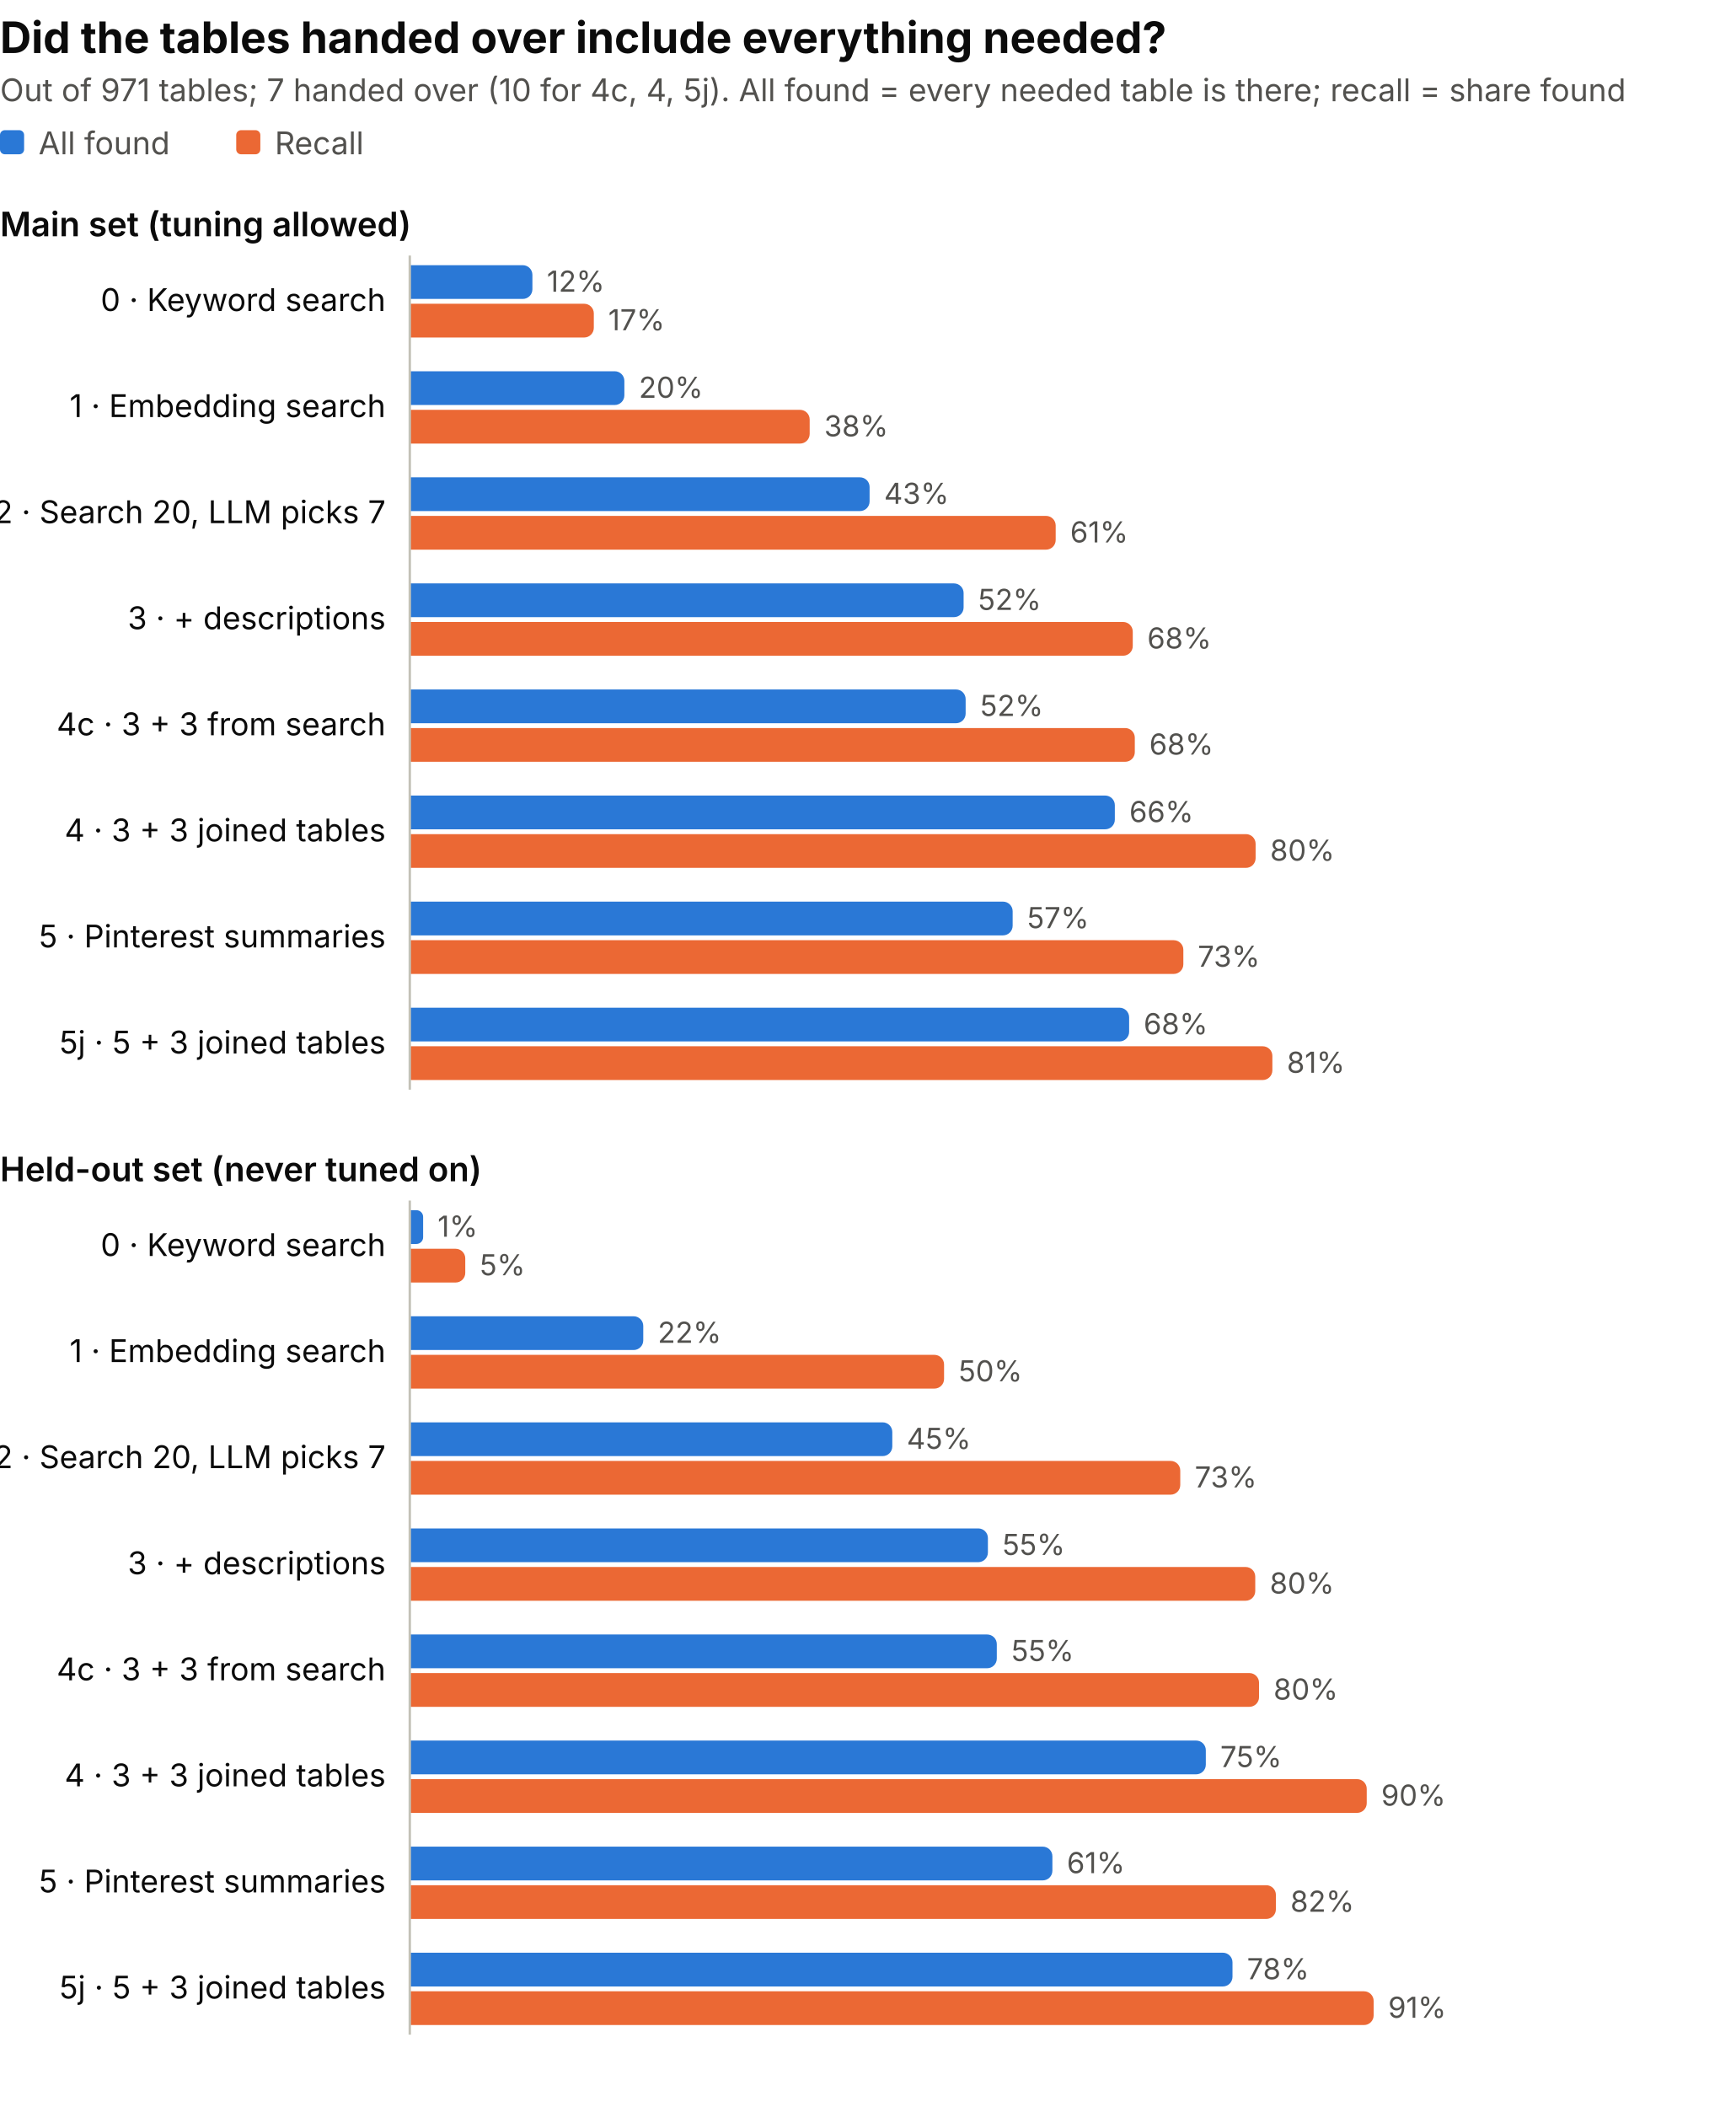
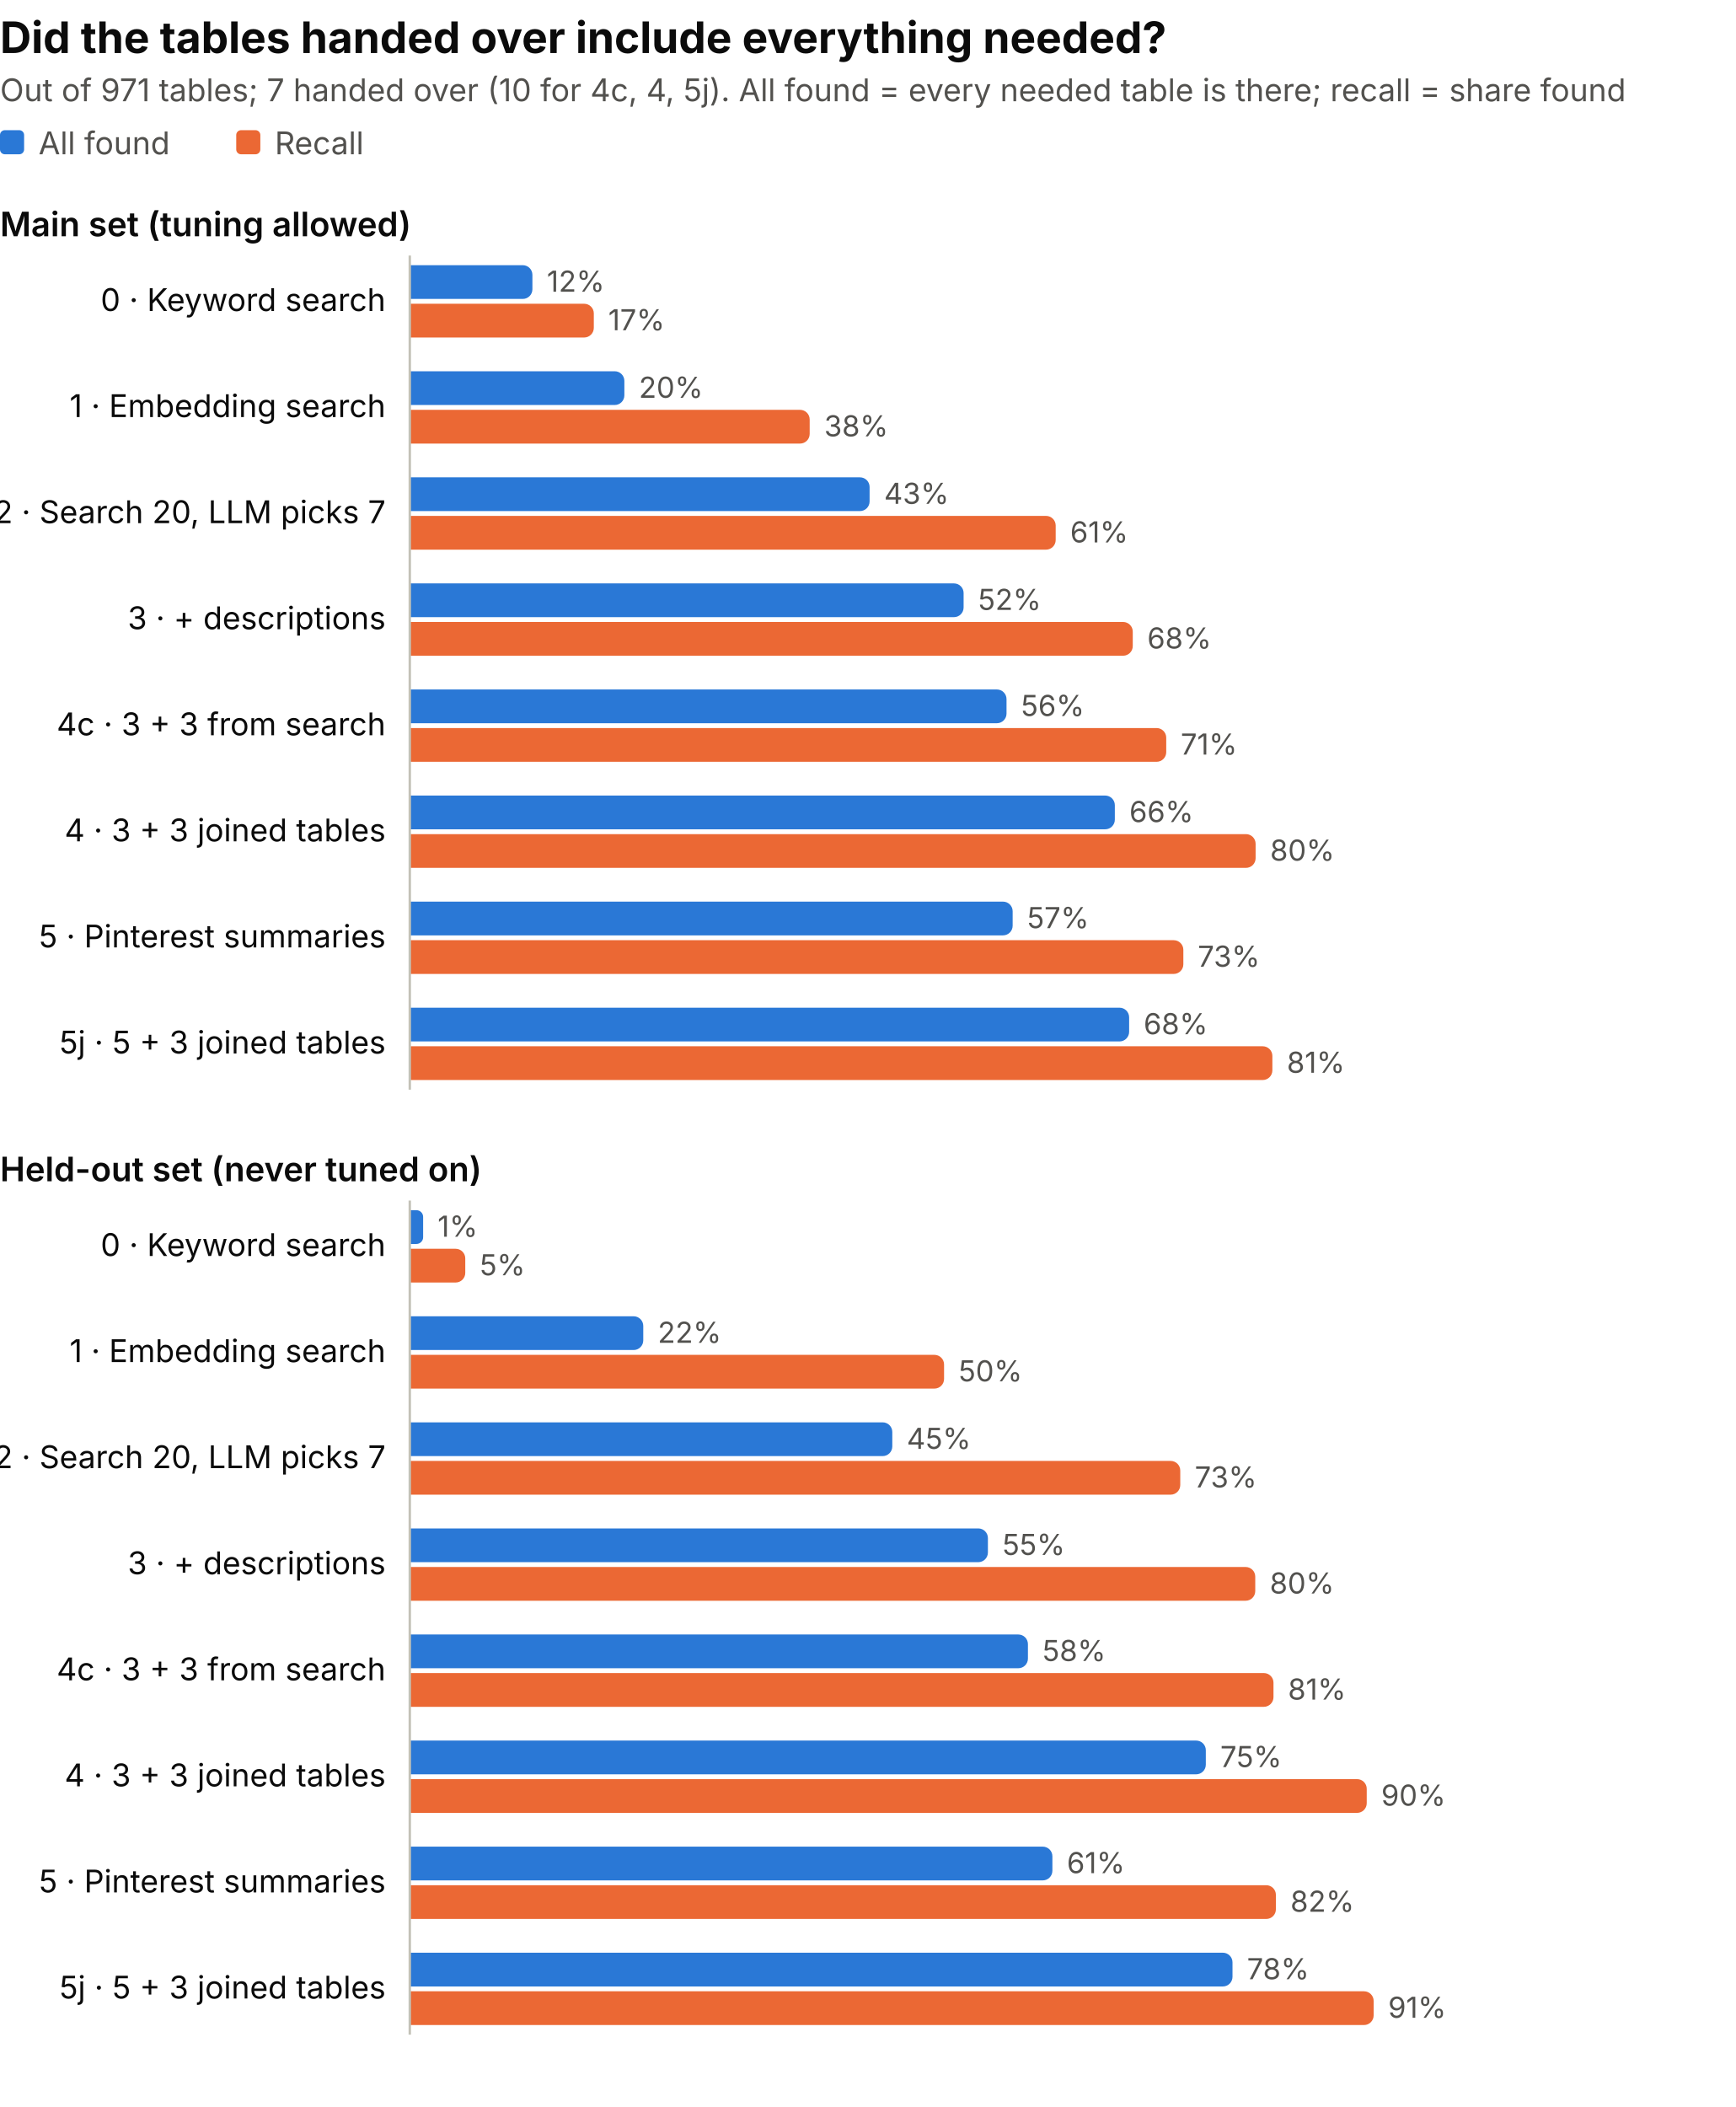
<svg xmlns="http://www.w3.org/2000/svg" width="720" height="874" viewBox="0 0 720 874" role="img" aria-label="Did the tables handed over include everything needed?">
  <style>text{font-family:system-ui, -apple-system, "Segoe UI", sans-serif;font-variant-numeric:tabular-nums} .s1{fill:#2a78d6} .s2{fill:#eb6834} .s3{fill:#1baf7a} .muted{fill:#898781} .ink{fill:#0b0b0b} .ink2{fill:#52514e} .axis{stroke:#c3c2b7} .grid{stroke:#e1e0d9} .ref{stroke:#52514e} @media (prefers-color-scheme: dark) { .s1{fill:#3987e5} .s2{fill:#d95926} .s3{fill:#199e70} .muted{fill:#898781} .ink{fill:#f0efec} .ink2{fill:#c3c2b7} .axis{stroke:#383835} .grid{stroke:#2c2c2a} .ref{stroke:#c3c2b7} }</style>
  <text x="0" y="22" font-size="18" font-weight="700" class="ink">Did the tables handed over include everything needed?</text>
  <text x="0" y="42" font-size="13" class="ink2">Out of 971 tables; 7 handed over (10 for 4c, 4, 5j). All found = every needed table is there; recall = share found</text>
  <rect x="0" y="54" width="10" height="10" rx="2" class="s1" />
  <text x="16" y="64" font-size="13" class="ink2">All found</text>
  <rect x="98" y="54" width="10" height="10" rx="2" class="s2" />
  <text x="114" y="64" font-size="13" class="ink2">Recall</text>
  <text x="0" y="98" font-size="14" font-weight="600" class="ink">Main set (tuning allowed)</text>
  <text x="160" y="129.0" font-size="13" text-anchor="end" class="ink">0 · Keyword search</text>
  <path d="M170,110 H216.867 A4,4 0 0 1 220.867,114 V120 A4,4 0 0 1 216.867,124 H170 Z" class="s1" />
  <text x="226.867" y="121" font-size="12" class="ink2">12%</text>
  <path d="M170,126 H242.343 A4,4 0 0 1 246.343,130 V136 A4,4 0 0 1 242.343,140 H170 Z" class="s2" />
  <text x="252.343" y="137" font-size="12" class="ink2">17%</text>
  <text x="160" y="173.0" font-size="13" text-anchor="end" class="ink">1 · Embedding search</text>
  <path d="M170,154 H255.017 A4,4 0 0 1 259.017,158 V164 A4,4 0 0 1 255.017,168 H170 Z" class="s1" />
  <text x="265.017" y="165" font-size="12" class="ink2">20%</text>
  <path d="M170,170 H331.893 A4,4 0 0 1 335.893,174 V180 A4,4 0 0 1 331.893,184 H170 Z" class="s2" />
  <text x="341.893" y="181" font-size="12" class="ink2">38%</text>
  <text x="160" y="217.0" font-size="13" text-anchor="end" class="ink">2 · Search 20, LLM picks 7</text>
  <path d="M170,198 H356.751 A4,4 0 0 1 360.751,202 V208 A4,4 0 0 1 356.751,212 H170 Z" class="s1" />
  <text x="366.751" y="209" font-size="12" class="ink2">43%</text>
  <path d="M170,214 H433.952 A4,4 0 0 1 437.952,218 V224 A4,4 0 0 1 433.952,228 H170 Z" class="s2" />
  <text x="443.952" y="225" font-size="12" class="ink2">61%</text>
  <text x="160" y="261.0" font-size="13" text-anchor="end" class="ink">3 · + descriptions</text>
  <path d="M170,242 H395.75 A4,4 0 0 1 399.75,246 V252 A4,4 0 0 1 395.75,256 H170 Z" class="s1" />
  <text x="405.75" y="253" font-size="12" class="ink2">52%</text>
  <path d="M170,258 H465.924 A4,4 0 0 1 469.924,262 V268 A4,4 0 0 1 465.924,272 H170 Z" class="s2" />
  <text x="475.924" y="269" font-size="12" class="ink2">68%</text>
  <text x="160" y="305.0" font-size="13" text-anchor="end" class="ink">4c · 3 + 3 from search</text>
-   <path d="M170,286 H396.597 A4,4 0 0 1 400.597,290 V296 A4,4 0 0 1 396.597,300 H170 Z" class="s1" />
-   <text x="406.597" y="297" font-size="12" class="ink2">52%</text>
-   <path d="M170,302 H466.772 A4,4 0 0 1 470.772,306 V312 A4,4 0 0 1 466.772,316 H170 Z" class="s2" />
-   <text x="476.772" y="313" font-size="12" class="ink2">68%</text>
+   <path d="M170,286 H413.553 A4,4 0 0 1 417.553,290 V296 A4,4 0 0 1 413.553,300 H170 Z" class="s1" />
+   <text x="423.553" y="297" font-size="12" class="ink2">56%</text>
+   <path d="M170,302 H479.809 A4,4 0 0 1 483.809,306 V312 A4,4 0 0 1 479.809,316 H170 Z" class="s2" />
+   <text x="489.809" y="313" font-size="12" class="ink2">71%</text>
  <text x="160" y="349.0" font-size="13" text-anchor="end" class="ink">4 · 3 + 3 joined tables</text>
  <path d="M170,330 H458.486 A4,4 0 0 1 462.486,334 V340 A4,4 0 0 1 458.486,344 H170 Z" class="s1" />
  <text x="468.486" y="341" font-size="12" class="ink2">66%</text>
  <path d="M170,346 H516.888 A4,4 0 0 1 520.888,350 V356 A4,4 0 0 1 516.888,360 H170 Z" class="s2" />
  <text x="526.888" y="357" font-size="12" class="ink2">80%</text>
  <text x="160" y="393.0" font-size="13" text-anchor="end" class="ink">5 · Pinterest summaries</text>
  <path d="M170,374 H416.096 A4,4 0 0 1 420.096,378 V384 A4,4 0 0 1 416.096,388 H170 Z" class="s1" />
  <text x="426.096" y="385" font-size="12" class="ink2">57%</text>
  <path d="M170,390 H486.91 A4,4 0 0 1 490.91,394 V400 A4,4 0 0 1 486.91,404 H170 Z" class="s2" />
  <text x="496.91" y="401" font-size="12" class="ink2">73%</text>
  <text x="160" y="437.0" font-size="13" text-anchor="end" class="ink">5j · 5 + 3 joined tables</text>
  <path d="M170,418 H464.42 A4,4 0 0 1 468.42,422 V428 A4,4 0 0 1 464.42,432 H170 Z" class="s1" />
  <text x="474.42" y="429" font-size="12" class="ink2">68%</text>
  <path d="M170,434 H523.842 A4,4 0 0 1 527.842,438 V444 A4,4 0 0 1 523.842,448 H170 Z" class="s2" />
  <text x="533.842" y="445" font-size="12" class="ink2">81%</text>
  <line x1="170" y1="106" x2="170" y2="452" class="axis" stroke-width="1" />
  <text x="0" y="490" font-size="14" font-weight="600" class="ink">Held-out set (never tuned on)</text>
  <text x="160" y="521.0" font-size="13" text-anchor="end" class="ink">0 · Keyword search</text>
  <path d="M170,502 H172.767 A2.767,2.767 0 0 1 175.535,504.767 V513.233 A2.767,2.767 0 0 1 172.767,516 H170 Z" class="s1" />
  <text x="181.535" y="513" font-size="12" class="ink2">1%</text>
  <path d="M170,518 H189.015 A4,4 0 0 1 193.015,522 V528 A4,4 0 0 1 189.015,532 H170 Z" class="s2" />
  <text x="199.015" y="529" font-size="12" class="ink2">5%</text>
  <text x="160" y="565.0" font-size="13" text-anchor="end" class="ink">1 · Embedding search</text>
  <path d="M170,546 H262.855 A4,4 0 0 1 266.855,550 V556 A4,4 0 0 1 262.855,560 H170 Z" class="s1" />
  <text x="272.855" y="557" font-size="12" class="ink2">22%</text>
  <path d="M170,562 H387.644 A4,4 0 0 1 391.644,566 V572 A4,4 0 0 1 387.644,576 H170 Z" class="s2" />
  <text x="397.644" y="573" font-size="12" class="ink2">50%</text>
  <text x="160" y="609.0" font-size="13" text-anchor="end" class="ink">2 · Search 20, LLM picks 7</text>
  <path d="M170,590 H366.168 A4,4 0 0 1 370.168,594 V600 A4,4 0 0 1 366.168,604 H170 Z" class="s1" />
  <text x="376.168" y="601" font-size="12" class="ink2">45%</text>
  <path d="M170,606 H485.631 A4,4 0 0 1 489.631,610 V616 A4,4 0 0 1 485.631,620 H170 Z" class="s2" />
  <text x="495.631" y="617" font-size="12" class="ink2">73%</text>
  <text x="160" y="653.0" font-size="13" text-anchor="end" class="ink">3 · + descriptions</text>
  <path d="M170,634 H405.832 A4,4 0 0 1 409.832,638 V644 A4,4 0 0 1 405.832,648 H170 Z" class="s1" />
  <text x="415.832" y="645" font-size="12" class="ink2">55%</text>
  <path d="M170,650 H516.742 A4,4 0 0 1 520.742,654 V660 A4,4 0 0 1 516.742,664 H170 Z" class="s2" />
  <text x="526.742" y="661" font-size="12" class="ink2">80%</text>
  <text x="160" y="697.0" font-size="13" text-anchor="end" class="ink">4c · 3 + 3 from search</text>
-   <path d="M170,678 H409.522 A4,4 0 0 1 413.522,682 V688 A4,4 0 0 1 409.522,692 H170 Z" class="s1" />
-   <text x="419.522" y="689" font-size="12" class="ink2">55%</text>
-   <path d="M170,694 H518.31 A4,4 0 0 1 522.31,698 V704 A4,4 0 0 1 518.31,708 H170 Z" class="s2" />
-   <text x="528.31" y="705" font-size="12" class="ink2">80%</text>
+   <path d="M170,678 H422.436 A4,4 0 0 1 426.436,682 V688 A4,4 0 0 1 422.436,692 H170 Z" class="s1" />
+   <text x="432.436" y="689" font-size="12" class="ink2">58%</text>
+   <path d="M170,694 H524.305 A4,4 0 0 1 528.305,698 V704 A4,4 0 0 1 524.305,708 H170 Z" class="s2" />
+   <text x="534.305" y="705" font-size="12" class="ink2">81%</text>
  <text x="160" y="741.0" font-size="13" text-anchor="end" class="ink">4 · 3 + 3 joined tables</text>
  <path d="M170,722 H496.231 A4,4 0 0 1 500.231,726 V732 A4,4 0 0 1 496.231,736 H170 Z" class="s1" />
  <text x="506.231" y="733" font-size="12" class="ink2">75%</text>
  <path d="M170,738 H562.985 A4,4 0 0 1 566.985,742 V748 A4,4 0 0 1 562.985,752 H170 Z" class="s2" />
  <text x="572.985" y="749" font-size="12" class="ink2">90%</text>
  <text x="160" y="785.0" font-size="13" text-anchor="end" class="ink">5 · Pinterest summaries</text>
  <path d="M170,766 H432.583 A4,4 0 0 1 436.583,770 V776 A4,4 0 0 1 432.583,780 H170 Z" class="s1" />
  <text x="442.583" y="777" font-size="12" class="ink2">61%</text>
  <path d="M170,782 H525.303 A4,4 0 0 1 529.303,786 V792 A4,4 0 0 1 525.303,796 H170 Z" class="s2" />
  <text x="535.303" y="793" font-size="12" class="ink2">82%</text>
  <text x="160" y="829.0" font-size="13" text-anchor="end" class="ink">5j · 5 + 3 joined tables</text>
  <path d="M170,810 H507.3 A4,4 0 0 1 511.3,814 V820 A4,4 0 0 1 507.3,824 H170 Z" class="s1" />
  <text x="517.3" y="821" font-size="12" class="ink2">78%</text>
  <path d="M170,826 H565.856 A4,4 0 0 1 569.856,830 V836 A4,4 0 0 1 565.856,840 H170 Z" class="s2" />
  <text x="575.856" y="837" font-size="12" class="ink2">91%</text>
  <line x1="170" y1="498" x2="170" y2="844" class="axis" stroke-width="1" />
</svg>
